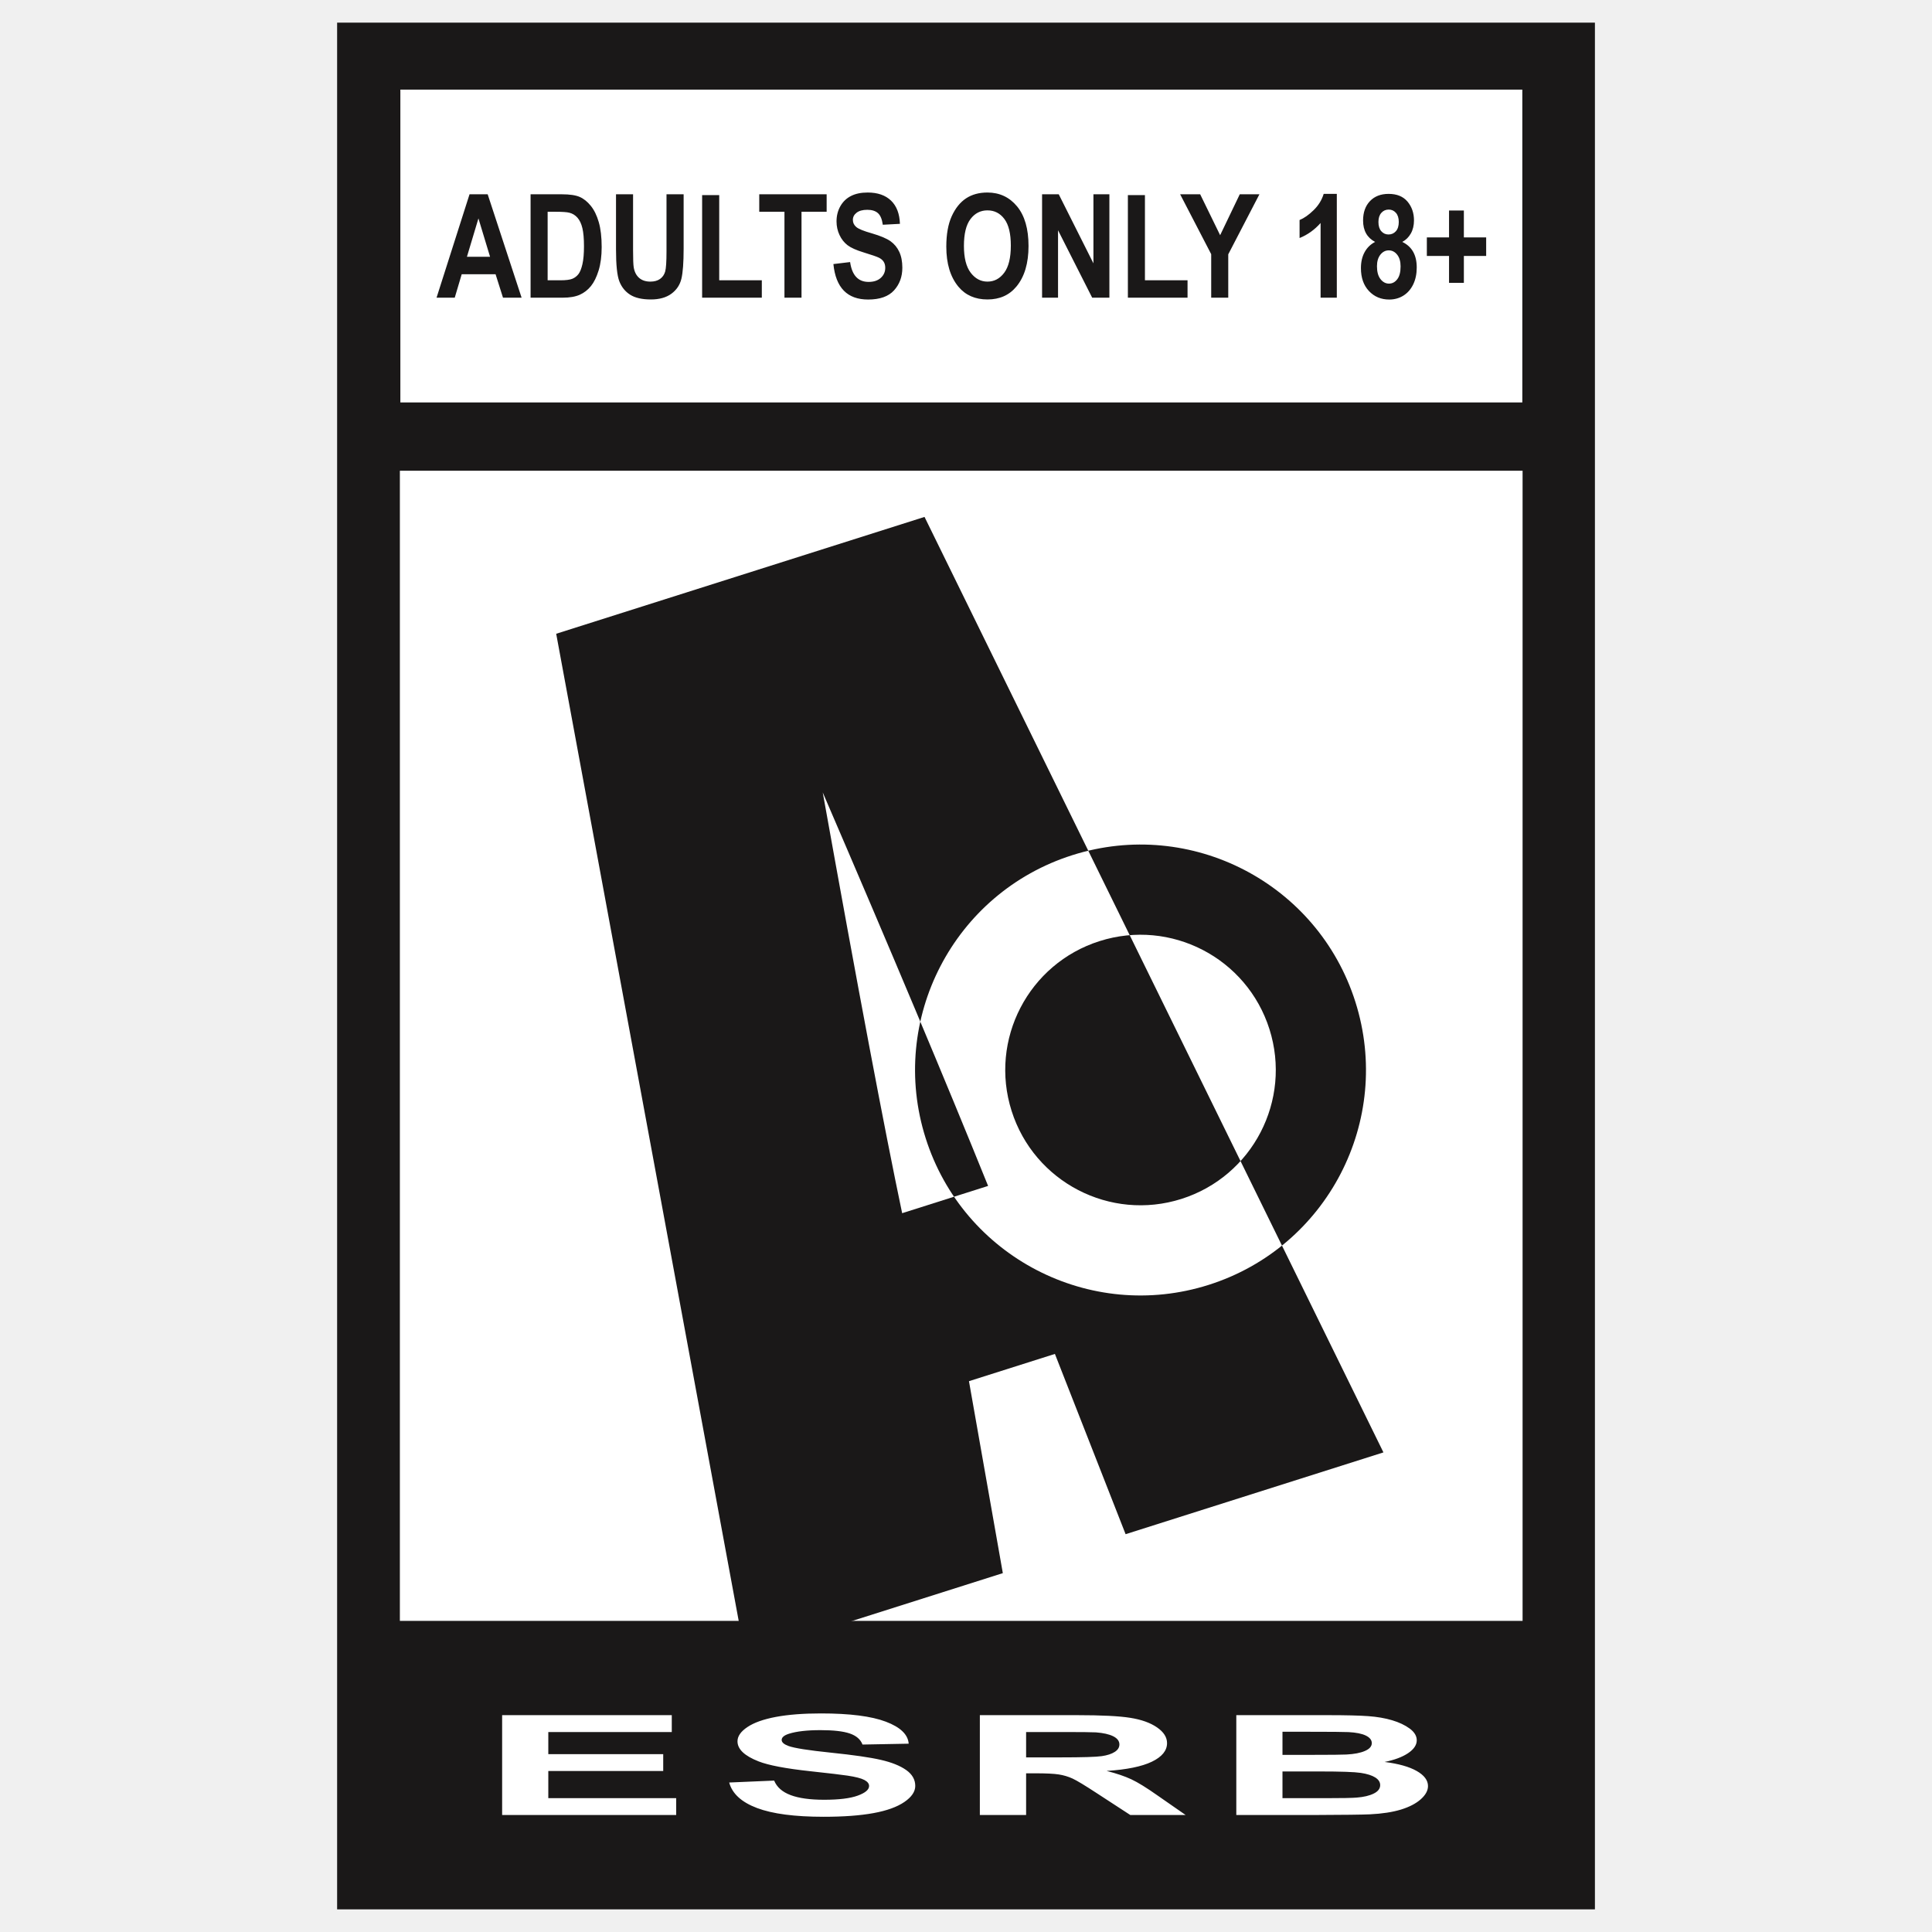
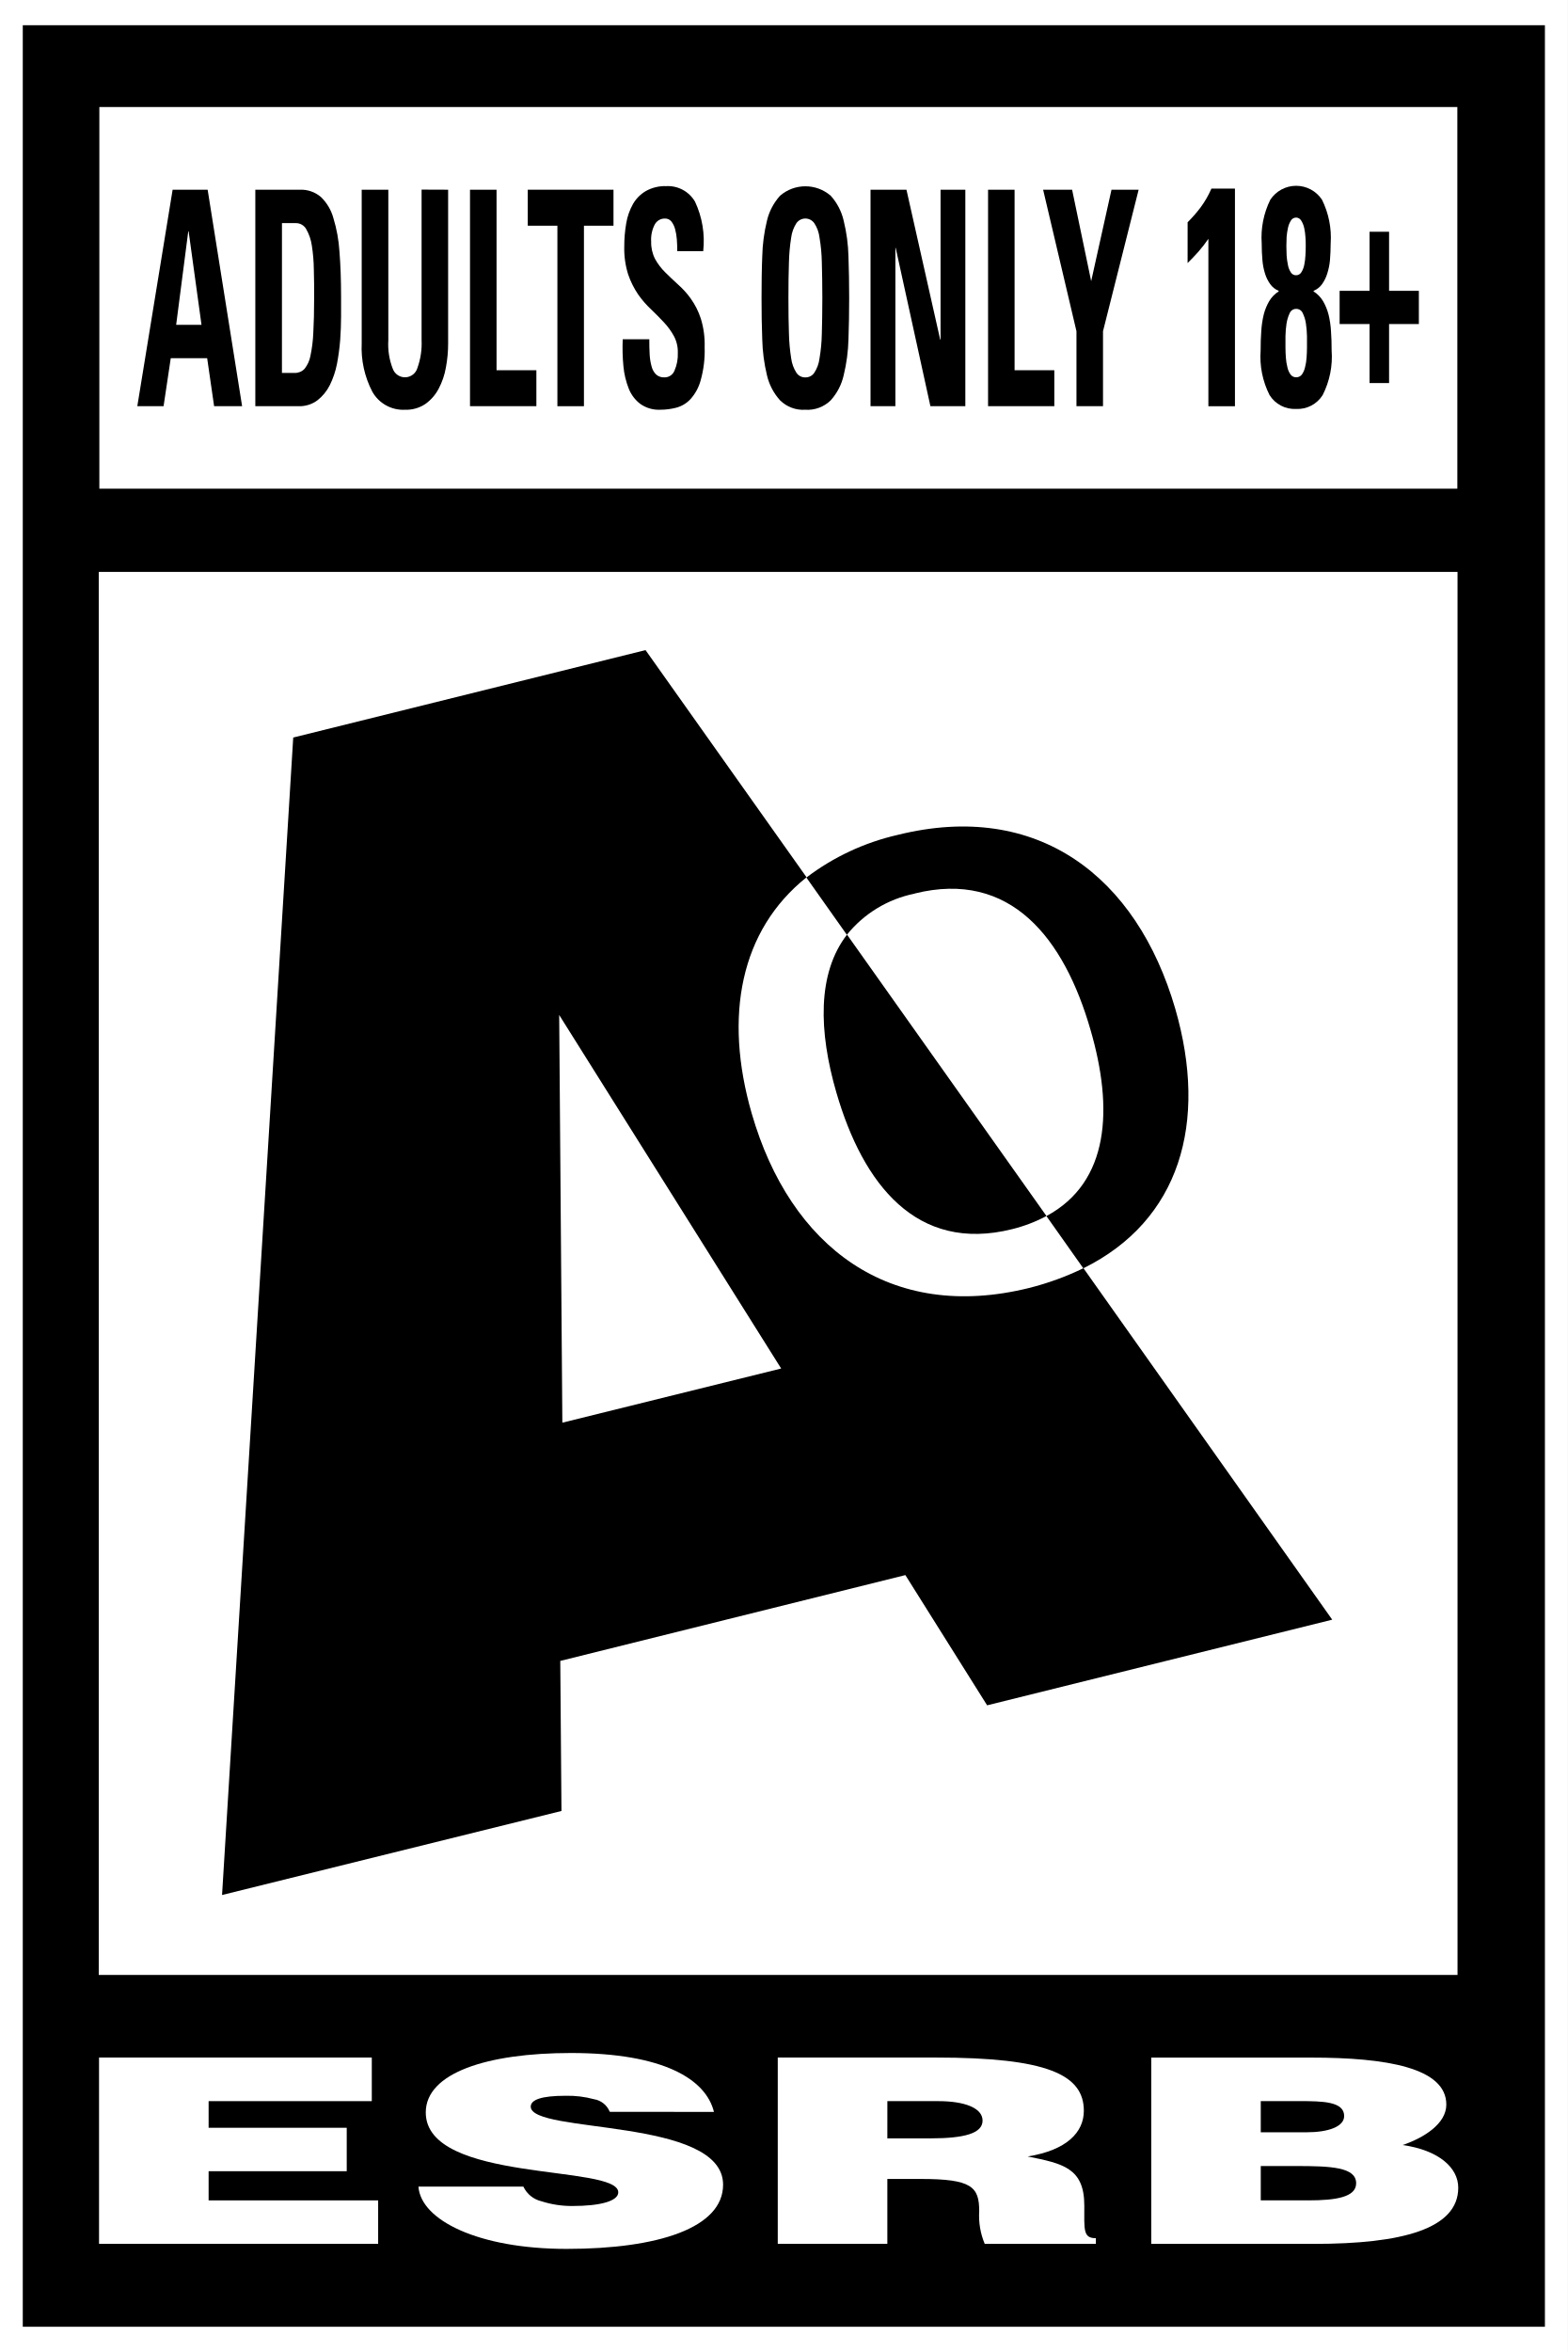
- <svg xmlns="http://www.w3.org/2000/svg" viewBox="0 0 512 512">
-   <rect x="89.34" y="6.00" width="333.33" height="500.00" fill="#1a1818" />
-   <rect x="106.10" y="23.75" width="297.33" height="82.90" fill="#ffffff" />
-   <rect x="105.97" y="124.75" width="297.53" height="304.80" fill="#ffffff" />
-   <path fill="#1a1818" d="M129.24 51.49L138.23 78.89L133.30 78.89L131.33 72.67L122.36 72.67L120.51 78.89L115.69 78.89L124.43 51.49L129.24 51.49ZM123.74 68.05L129.87 68.05L126.79 57.88L123.74 68.05ZM140.61 78.89L140.61 51.49L148.89 51.49Q152.03 51.49 153.63 52.19Q155.23 52.89 156.57 54.55Q157.92 56.22 158.68 58.87Q159.45 61.53 159.45 65.47L159.45 65.47Q159.45 69.02 158.65 71.65Q157.84 74.28 156.61 75.81Q155.37 77.34 153.63 78.12Q151.88 78.89 149.13 78.89L149.13 78.89L140.61 78.89ZM147.19 56.12L145.13 56.12L145.13 74.28L148.53 74.28Q150.72 74.28 151.70 73.87Q152.68 73.45 153.31 72.62Q153.94 71.79 154.35 70.00Q154.76 68.20 154.76 65.27L154.76 65.27Q154.76 62.22 154.34 60.46Q153.92 58.70 153.03 57.69Q152.14 56.68 150.87 56.37L150.87 56.37Q149.92 56.12 147.19 56.12L147.19 56.12ZM163.25 66.11L163.25 51.49L167.77 51.49L167.77 66.33Q167.77 69.79 167.94 70.84L167.94 70.84Q168.24 72.65 169.37 73.64Q170.50 74.63 172.35 74.63L172.35 74.63Q173.92 74.63 174.91 73.93Q175.90 73.23 176.27 71.99Q176.63 70.74 176.63 66.65L176.63 66.65L176.63 51.49L181.17 51.49L181.17 65.88Q181.17 71.40 180.58 73.86Q180.00 76.31 177.93 77.84Q175.86 79.36 172.48 79.36L172.48 79.36Q168.97 79.36 166.99 78.10Q165.02 76.84 164.13 74.55Q163.25 72.26 163.25 66.11L163.25 66.11ZM201.89 78.89L186.07 78.89L186.07 51.71L190.60 51.71L190.60 74.28L201.89 74.28L201.89 78.89ZM212.41 78.89L207.89 78.89L207.89 56.12L201.21 56.12L201.21 51.49L219.07 51.49L219.07 56.12L212.41 56.12L212.41 78.89ZM220.86 69.98L220.86 69.98L225.29 69.45Q226.04 74.71 230.19 74.71L230.19 74.71Q232.25 74.71 233.43 73.63Q234.60 72.56 234.60 70.97L234.60 70.97Q234.60 70.03 234.19 69.38Q233.78 68.72 232.94 68.30Q232.10 67.88 228.86 66.89L228.86 66.89Q225.97 66.01 224.62 64.99Q223.27 63.96 222.48 62.28Q221.69 60.61 221.69 58.68L221.69 58.68Q221.69 56.44 222.70 54.65Q223.72 52.85 225.52 51.94Q227.31 51.02 229.95 51.02L229.95 51.02Q233.91 51.02 236.14 53.17Q238.36 55.32 238.49 59.32L238.49 59.32L233.95 59.56Q233.65 57.36 232.66 56.48Q231.67 55.60 229.84 55.60L229.84 55.60Q228.00 55.60 227.01 56.37Q226.02 57.13 226.02 58.27L226.02 58.27Q226.02 59.40 226.92 60.16L226.92 60.16Q227.82 60.93 231.05 61.84L231.05 61.84Q234.47 62.84 236.00 63.93Q237.52 65.02 238.32 66.75Q239.13 68.48 239.13 70.95L239.13 70.95Q239.13 74.52 236.93 76.95Q234.73 79.38 230.06 79.38L230.06 79.38Q221.80 79.38 220.86 69.98ZM250.78 65.36L250.78 65.36Q250.78 60.46 252.22 57.29Q253.67 54.12 256.01 52.57Q258.35 51.02 261.67 51.02L261.67 51.02Q266.50 51.02 269.54 54.70Q272.57 58.39 272.57 65.19L272.57 65.19Q272.57 72.07 269.36 75.94L269.36 75.94Q266.54 79.36 261.69 79.36L261.69 79.36Q256.81 79.36 253.99 75.98L253.99 75.98Q250.78 72.11 250.78 65.36ZM255.45 65.17L255.45 65.17Q255.45 69.90 257.24 72.27Q259.04 74.63 261.69 74.63L261.69 74.63Q264.37 74.63 266.12 72.29Q267.88 69.94 267.88 65.08L267.88 65.08Q267.88 60.31 266.17 58.03Q264.46 55.75 261.69 55.75L261.69 55.75Q258.93 55.75 257.19 58.05Q255.45 60.35 255.45 65.17ZM280.39 78.89L276.16 78.89L276.16 51.49L280.58 51.49L289.77 69.79L289.77 51.49L294.00 51.49L294.00 78.89L289.44 78.89L280.39 61.02L280.39 78.89ZM314.71 78.89L298.90 78.89L298.90 51.71L303.42 51.71L303.42 74.28L314.71 74.28L314.71 78.89ZM325.50 78.89L320.98 78.89L320.98 67.36L312.75 51.49L318.06 51.49L323.35 62.33L328.55 51.49L333.76 51.49L325.50 67.40L325.50 78.89ZM354.27 51.38L354.27 78.89L349.97 78.89L349.97 59.10Q347.56 61.81 344.40 63.08L344.40 63.08L344.40 58.31Q346.19 57.58 348.12 55.70Q350.05 53.82 350.79 51.38L350.79 51.38L354.27 51.38ZM364.42 64.11L364.42 64.11Q362.83 63.28 362.03 61.86Q361.23 60.44 361.23 58.44L361.23 58.44Q361.23 55.21 363.06 53.29Q364.89 51.38 367.99 51.38L367.99 51.38Q371.28 51.38 373.00 53.42Q374.72 55.47 374.72 58.40L374.72 58.40Q374.72 60.40 373.89 61.87Q373.06 63.34 371.62 64.11L371.62 64.11Q373.55 65.04 374.50 66.73Q375.45 68.42 375.45 70.89L375.45 70.89Q375.45 73.44 374.51 75.38Q373.56 77.32 371.90 78.35Q370.24 79.38 368.16 79.38L368.16 79.38Q364.91 79.38 362.79 77.13Q360.66 74.87 360.66 71.06L360.66 71.06Q360.66 68.59 361.64 66.82Q362.61 65.04 364.42 64.11ZM365.30 58.82L365.30 58.82Q365.30 60.42 366.06 61.28Q366.82 62.14 367.97 62.14L367.97 62.14Q369.15 62.14 369.92 61.28Q370.69 60.42 370.69 58.82L370.69 58.82Q370.69 57.26 369.93 56.40Q369.17 55.54 368.03 55.54L368.03 55.54Q366.83 55.54 366.07 56.41Q365.30 57.28 365.30 58.82ZM364.91 70.56L364.91 70.56Q364.91 72.76 365.84 73.96Q366.78 75.16 368.09 75.16L368.09 75.16Q369.40 75.16 370.28 74.01Q371.17 72.87 371.17 70.59L371.17 70.59Q371.17 68.63 370.26 67.49Q369.36 66.35 368.03 66.35L368.03 66.35Q366.72 66.35 365.81 67.50Q364.91 68.65 364.91 70.56ZM387.94 74.95L384.01 74.95L384.01 67.83L378.13 67.83L378.13 62.91L384.01 62.91L384.01 55.79L387.94 55.79L387.94 62.91L393.85 62.91L393.85 67.83L387.94 67.83L387.94 74.95Z" />
-   <g transform="translate(254.7333 277.15) rotate(-17.6) scale(341.3511) translate(-0.043 0.000)">
-     <defs>
-       <clipPath id="esrb-ao-a" clipPathUnits="userSpaceOnUse">
-         <path d="M-0.16-0.40L0.14-0.40L0.26 0.40L0.05 0.40L0.04 0.25L-0.03 0.25L-0.05 0.40L-0.26 0.40L-0.16-0.40ZM-0.04 0.11L0.03 0.11Q0.02-0.02 0.00-0.22L0.00-0.22Q-0.03 0.01-0.04 0.11L-0.04 0.11Z" />
-       </clipPath>
-     </defs>
-     <path fill="#1a1818" fill-rule="evenodd" d="M0.345,0.060A0.175,0.175 0 1 1 -0.005,0.060A0.175,0.175 0 1 1 0.345,0.060Z M0.275,0.060A0.105,0.105 0 1 1 0.065,0.060A0.105,0.105 0 1 1 0.275,0.060Z" />
-     <path fill="#1a1818" d="M-0.16-0.40L0.14-0.40L0.26 0.40L0.05 0.40L0.04 0.25L-0.03 0.25L-0.05 0.40L-0.26 0.40L-0.16-0.40ZM-0.04 0.11L0.03 0.11Q0.02-0.02 0.00-0.22L0.00-0.22Q-0.03 0.01-0.04 0.11L-0.04 0.11Z" />
-     <path fill="#ffffff" fill-rule="evenodd" d="M0.345,0.060A0.175,0.175 0 1 1 -0.005,0.060A0.175,0.175 0 1 1 0.345,0.060Z M0.275,0.060A0.105,0.105 0 1 1 0.065,0.060A0.105,0.105 0 1 1 0.275,0.060Z" clip-path="url(#esrb-ao-a)" />
+ <svg xmlns="http://www.w3.org/2000/svg" version="1.1" x="0" y="0" width="60.42" height="90.628" viewBox="0 0 60.42 90.628">
+   <path d="M330.654,513.479H270.235v90.628h60.419V513.479Z" transform="translate(-270.236 -513.479)" fill="#FFF" />
+   <path d="M329.475,514.117V602.8H270.812V514.117h58.663" transform="translate(-269.934 -513.145)" fill="#000" />
+   <g fill="#FFF">
+     <path d="M0 0H52.337V14.706H0z" transform="translate(3.829 4.124)" />
+     <path d="M0 0H52.367V54.062H0z" transform="translate(3.806 22.037)" />
+     <path d="M272.743,572.732v-7.178h10.512v1.68h-6.289v1.026h5.323v1.674h-5.323v1.124H283.5v1.674Z" transform="translate(-268.926 -486.272)" />
+     <path d="M288.2,567.706a.79.79,0,0,0-.609-.486,3.843,3.843,0,0,0-1.092-.132c-.927,0-1.344.151-1.344.419,0,1.061,7.413.4,7.413,3.007,0,1.661-2.491,2.474-6.032,2.474-3.4,0-5.619-1.107-5.709-2.4h4.044a1.029,1.029,0,0,0,.7.566,3.809,3.809,0,0,0,1.2.181c1.055,0,1.757-.187,1.757-.527,0-1.088-7.419-.342-7.419-3.078,0-1.524,2.366-2.29,5.591-2.29,3.578,0,5.207,1.015,5.516,2.27Z" transform="translate(-264.7 -486.333)" />
+     <path d="M294.147,568.667h1.663c1.3,0,2.007-.19,2.007-.685s-.714-.749-1.7-.749h-1.969Zm0,1.564v2.5h-4.223v-7.178h6.087c4.292,0,5.709.656,5.709,2.051,0,.83-.659,1.519-2.165,1.761,1.36.273,2.183.443,2.183,1.891,0,.933-.053,1.258.446,1.258v.218H297.9a2.792,2.792,0,0,1-.212-1.256c0-.942-.286-1.245-2.255-1.245Z" transform="translate(-259.949 -486.271)" />
+     <path d="M303.6,567.233v1.2h1.76c.842,0,1.454-.216,1.454-.627,0-.562-.833-.574-1.722-.574Zm0,2.5v1.323h1.844c1.046,0,1.832-.122,1.832-.658,0-.627-.982-.665-2.331-.665Zm-4.22,3v-7.178h6.161c2.9,0,5.21.39,5.21,1.81,0,.74-.862,1.279-1.682,1.559,1.395.2,2.142.874,2.142,1.644,0,1.6-2.2,2.165-5.551,2.165Z" transform="translate(-255.01 -486.271)" />
  </g>
-   <g transform="translate(254.7667 467.775) scale(2.2914 1) translate(-55.80 13.22)">
-     <path fill="#ffffff" d="M22.82 0L2.69 0L2.69-26.46L22.31-26.46L22.31-21.99L8.03-21.99L8.03-16.12L21.32-16.12L21.32-11.66L8.03-11.66L8.03-4.46L22.82-4.46L22.82 0Z M28.95-8.61L28.95-8.61L34.15-9.12Q34.62-6.50 36.06-5.27Q37.49-4.04 39.93-4.04L39.93-4.04Q42.51-4.04 43.82-5.14Q45.13-6.23 45.13-7.69L45.13-7.69Q45.13-8.63 44.58-9.29Q44.03-9.95 42.65-10.43L42.65-10.43Q41.72-10.76 38.38-11.59L38.38-11.59Q34.08-12.65 32.35-14.21L32.35-14.21Q29.91-16.39 29.91-19.53L29.91-19.53Q29.91-21.55 31.06-23.31Q32.20-25.07 34.36-26.00Q36.52-26.92 39.57-26.92L39.57-26.92Q44.55-26.92 47.07-24.73Q49.59-22.55 49.71-18.90L49.71-18.90L44.37-18.67Q44.03-20.71 42.90-21.60Q41.77-22.49 39.51-22.49L39.51-22.49Q37.18-22.49 35.87-21.54L35.87-21.54Q35.02-20.92 35.02-19.89L35.02-19.89Q35.02-18.95 35.81-18.29L35.81-18.29Q36.82-17.44 40.72-16.52Q44.62-15.60 46.49-14.61Q48.36-13.63 49.42-11.92Q50.47-10.22 50.47-7.71L50.47-7.71Q50.47-5.43 49.21-3.45Q47.94-1.46 45.63-0.50Q43.32 0.47 39.87 0.47L39.87 0.47Q34.86 0.47 32.17-1.85Q29.48-4.17 28.95-8.61Z M63.29 0L57.94 0L57.94-26.46L69.19-26.46Q73.43-26.46 75.35-25.75Q77.28-25.04 78.43-23.22Q79.59-21.39 79.59-19.05L79.59-19.05Q79.59-16.07 77.84-14.13Q76.08-12.19 72.60-11.68L72.60-11.68Q74.33-10.67 75.46-9.46Q76.59-8.25 78.50-5.16L78.50-5.16L81.74 0L75.34 0L71.48-5.76Q69.42-8.85 68.67-9.65Q67.91-10.45 67.06-10.75Q66.21-11.05 64.37-11.05L64.37-11.05L63.29-11.05L63.29 0ZM63.29-21.99L63.29-15.27L67.24-15.27Q71.08-15.27 72.04-15.60Q73.00-15.92 73.54-16.72Q74.08-17.51 74.08-18.70L74.08-18.70Q74.08-20.04 73.37-20.86Q72.65-21.68 71.36-21.90L71.36-21.90Q70.71-21.99 67.46-21.99L67.46-21.99L63.29-21.99Z M87.60 0L87.60-26.46L98.18-26.46Q101.32-26.46 102.86-26.20Q104.41-25.94 105.62-25.11Q106.84-24.28 107.66-22.90Q108.47-21.52 108.47-19.80L108.47-19.80Q108.47-17.94 107.47-16.39Q106.46-14.84 104.75-14.06L104.75-14.06Q107.17-13.36 108.47-11.66Q109.77-9.96 109.77-7.67L109.77-7.67Q109.77-5.87 108.93-4.16Q108.09-2.46 106.64-1.44Q105.18-0.42 103.05-0.18L103.05-0.18Q101.72-0.04 96.61 0L96.61 0L87.60 0ZM96.01-22.06L92.94-22.06L92.94-15.94L96.45-15.94Q99.57-15.94 100.33-16.03L100.33-16.03Q101.70-16.19 102.48-16.98Q103.27-17.76 103.27-19.05L103.27-19.05Q103.27-20.27 102.59-21.04Q101.91-21.81 100.58-21.97L100.58-21.97Q99.78-22.06 96.01-22.06L96.01-22.06ZM97.26-11.54L92.94-11.54L92.94-4.46L97.89-4.46Q100.78-4.46 101.55-4.62L101.55-4.62Q102.75-4.84 103.49-5.68Q104.24-6.52 104.24-7.92L104.24-7.92Q104.24-9.12 103.67-9.95Q103.09-10.78 102.00-11.16Q100.90-11.54 97.26-11.54L97.26-11.54Z" />
+   <g fill="#000">
+     <path d="M288.972,559.7l-.122-15.71,8.555,13.623Zm20.084-5.953a10.819,10.819,0,0,1-2.09.761c-5.386,1.335-9.212-1.593-10.694-6.717-1.089-3.761-.437-7.07,2.112-9.106l-6.206-8.754L278.6,533.3l-2.743,44.6,13.081-3.238-.046-5.782,13.3-3.307,3.151,5.018,13.3-3.3-9.588-13.544" transform="translate(-267.299 -504.881)" />
+     <path d="M291.58,543.231c1.021,3.512,3.083,6.171,6.77,5.251a5.753,5.753,0,0,0,1.323-.506l-7.687-10.843c-1.154,1.494-1.095,3.734-.406,6.1" transform="translate(-259.342 -501.12)" />
+     <path d="M294.824,536.979c3.7-.918,5.759,1.739,6.773,5.256.883,3.033.735,5.866-1.7,7.174l1.422,2.013c3.722-1.839,4.814-5.61,3.544-10-1.487-5.108-5.306-8.04-10.7-6.7a9.191,9.191,0,0,0-3.517,1.643l1.56,2.206a4.485,4.485,0,0,1,2.611-1.586" transform="translate(-259.568 -502.551)" />
+     <path d="M273.711,526.622l1.361-8.341h1.35l1.328,8.341h-1.079l-.268-1.85H275l-.277,1.85Zm1.978-6.735h-.015l-.466,3.6h.977Z" transform="translate(-268.419 -510.97)" />
+     <path d="M276.7,518.28h1.711a1.181,1.181,0,0,1,.815.279,1.777,1.777,0,0,1,.481.808,5.623,5.623,0,0,1,.236,1.3q.062.77.062,1.737v.757c0,.289-.012.591-.034.907a8.4,8.4,0,0,1-.125.929,3.292,3.292,0,0,1-.276.816,1.712,1.712,0,0,1-.477.582,1.149,1.149,0,0,1-.726.227H276.7Zm1.026,7.06h.495a.5.5,0,0,0,.375-.157,1.128,1.128,0,0,0,.228-.5,5.354,5.354,0,0,0,.111-.894c.02-.367.032-.81.032-1.334,0-.385,0-.752-.012-1.1a6.313,6.313,0,0,0-.076-.918,1.778,1.778,0,0,0-.216-.636.453.453,0,0,0-.408-.234h-.528Z" transform="translate(-266.86 -510.97)" />
+     <path d="M282.722,518.28v5.915a4.95,4.95,0,0,1-.085.929,2.742,2.742,0,0,1-.279.822,1.679,1.679,0,0,1-.51.588,1.331,1.331,0,0,1-.787.225,1.365,1.365,0,0,1-1.259-.693,3.654,3.654,0,0,1-.411-1.871V518.28h1.026v5.8a2.566,2.566,0,0,0,.172,1.1.5.5,0,0,0,.952-.04,2.785,2.785,0,0,0,.158-1.064v-5.8Z" transform="translate(-265.451 -510.97)" />
+     <path d="M282.133,526.622V518.28h1.023v6.956h1.535v1.385Z" transform="translate(-264.019 -510.97)" />
+     <path d="M286.9,518.28v1.387h-1.139v6.955h-1.023v-6.955h-1.142V518.28Z" transform="translate(-263.256 -510.97)" />
+     <path d="M289.16,524.392a4.2,4.2,0,0,1-.155,1.286,1.761,1.761,0,0,1-.4.728,1.149,1.149,0,0,1-.554.324,2.46,2.46,0,0,1-.594.075,1.24,1.24,0,0,1-.77-.219,1.368,1.368,0,0,1-.452-.594,3.117,3.117,0,0,1-.206-.868,7.419,7.419,0,0,1-.026-1.034h1.025c0,.2,0,.388.012.568a2.108,2.108,0,0,0,.072.466.661.661,0,0,0,.172.318.443.443,0,0,0,.327.116.408.408,0,0,0,.387-.26,1.544,1.544,0,0,0,.128-.687,1.284,1.284,0,0,0-.152-.647,2.622,2.622,0,0,0-.382-.525c-.155-.166-.318-.33-.495-.5a3.7,3.7,0,0,1-.5-.576,3.261,3.261,0,0,1-.384-.769,3.3,3.3,0,0,1-.151-1.063,5.234,5.234,0,0,1,.076-.912,2.283,2.283,0,0,1,.262-.744,1.366,1.366,0,0,1,.5-.5,1.508,1.508,0,0,1,.78-.186,1.208,1.208,0,0,1,1.11.6,3.573,3.573,0,0,1,.315,1.906h-1c0-.155-.006-.306-.017-.458a2.061,2.061,0,0,0-.069-.4.8.8,0,0,0-.143-.289.307.307,0,0,0-.247-.11.437.437,0,0,0-.39.225,1.249,1.249,0,0,0-.14.664,1.376,1.376,0,0,0,.152.671,2.234,2.234,0,0,0,.384.507q.231.231.493.469a3.236,3.236,0,0,1,.5.553,2.824,2.824,0,0,1,.384.764A3.37,3.37,0,0,1,289.16,524.392Z" transform="translate(-262.003 -511.017)" />
+     <path d="M291.2,526.806a1.268,1.268,0,0,1-.974-.364,2.174,2.174,0,0,1-.505-.968,6.549,6.549,0,0,1-.181-1.383c-.021-.514-.027-1.046-.027-1.592s.006-1.09.027-1.6a6.407,6.407,0,0,1,.181-1.375,2.187,2.187,0,0,1,.505-.965,1.493,1.493,0,0,1,1.953,0,2.152,2.152,0,0,1,.5.965,6.393,6.393,0,0,1,.184,1.375q.027.772.027,1.6t-.027,1.592a6.535,6.535,0,0,1-.184,1.383,2.141,2.141,0,0,1-.5.968A1.276,1.276,0,0,1,291.2,526.806Zm0-1.247a.4.4,0,0,0,.346-.18,1.272,1.272,0,0,0,.2-.548,6.25,6.25,0,0,0,.09-.951c.011-.39.02-.851.02-1.381s-.009-.993-.02-1.381a6.273,6.273,0,0,0-.09-.953,1.264,1.264,0,0,0-.2-.548.421.421,0,0,0-.69,0,1.345,1.345,0,0,0-.2.548,7.257,7.257,0,0,0-.087.953c-.014.388-.02.85-.02,1.381s.006.991.02,1.381a7.229,7.229,0,0,0,.087.951,1.354,1.354,0,0,0,.2.548A.4.4,0,0,0,291.2,525.559Z" transform="translate(-260.163 -511.017)" />
+     <path d="M292.272,526.622V518.28h1.385l1.3,5.776h.014V518.28h.955v8.341h-1.346l-1.338-6.1h-.012v6.1Z" transform="translate(-258.722 -510.97)" />
+     <path d="M295.247,526.622V518.28h1.022v6.956H297.8v1.385Z" transform="translate(-257.167 -510.97)" />
+     <path d="M297.926,523.733l-1.285-5.453h1.117l.735,3.524.783-3.524h1.046l-1.373,5.453v2.888h-1.023Z" transform="translate(-256.439 -510.97)" />
+     <path d="M300.3,519.55a5.555,5.555,0,0,0,.495-.566,3.671,3.671,0,0,0,.422-.732h.907v8.386H301.1v-6.451a5.026,5.026,0,0,1-.387.5c-.137.152-.277.3-.414.434Z" transform="translate(-254.529 -510.985)" />
+     <path d="M303.514,526.78a1.139,1.139,0,0,1-1.023-.534,3.273,3.273,0,0,1-.344-1.723c0-.256.006-.5.024-.732a3.675,3.675,0,0,1,.094-.644,2.007,2.007,0,0,1,.212-.521,1.117,1.117,0,0,1,.365-.375v-.023a.744.744,0,0,1-.327-.259,1.4,1.4,0,0,1-.2-.408,2.314,2.314,0,0,1-.1-.528q-.027-.294-.027-.63a3.287,3.287,0,0,1,.333-1.687,1.193,1.193,0,0,1,1.99,0,3.285,3.285,0,0,1,.335,1.687c0,.224-.011.434-.026.63a2.388,2.388,0,0,1-.105.528,1.393,1.393,0,0,1-.2.408.744.744,0,0,1-.327.259v.023a1.147,1.147,0,0,1,.365.375,2.066,2.066,0,0,1,.212.521,3.54,3.54,0,0,1,.094.644c.018.231.024.476.024.732a3.255,3.255,0,0,1-.346,1.723A1.142,1.142,0,0,1,303.514,526.78Zm0-3.856a.268.268,0,0,0-.247.163,1.5,1.5,0,0,0-.122.4,3.872,3.872,0,0,0-.041.487c0,.169,0,.315,0,.443s.006.247.015.381a2.057,2.057,0,0,0,.059.373.749.749,0,0,0,.122.282.262.262,0,0,0,.216.107.269.269,0,0,0,.221-.107.774.774,0,0,0,.122-.282,1.925,1.925,0,0,0,.059-.373c.009-.134.015-.259.015-.381s0-.274,0-.443a3.867,3.867,0,0,0-.041-.487,1.346,1.346,0,0,0-.123-.4A.268.268,0,0,0,303.514,522.924Zm0-3.518a.231.231,0,0,0-.2.114.831.831,0,0,0-.113.282,2.391,2.391,0,0,0-.053.355q-.009.187-.009.342t.009.361a2.534,2.534,0,0,0,.05.367.759.759,0,0,0,.111.288.231.231,0,0,0,.2.113.236.236,0,0,0,.206-.113.812.812,0,0,0,.113-.288,2.351,2.351,0,0,0,.046-.367c.009-.129.011-.25.011-.361s0-.218-.011-.342a2.21,2.21,0,0,0-.049-.355.864.864,0,0,0-.116-.282A.232.232,0,0,0,303.514,519.405Z" transform="translate(-253.562 -511.022)" />
+     <path d="M305.3,519.344h.752v2.276H307.2V522.9h-1.148v2.274H305.3V522.9h-1.154V521.62H305.3Z" transform="translate(-252.517 -510.414)" />
  </g>
</svg>
